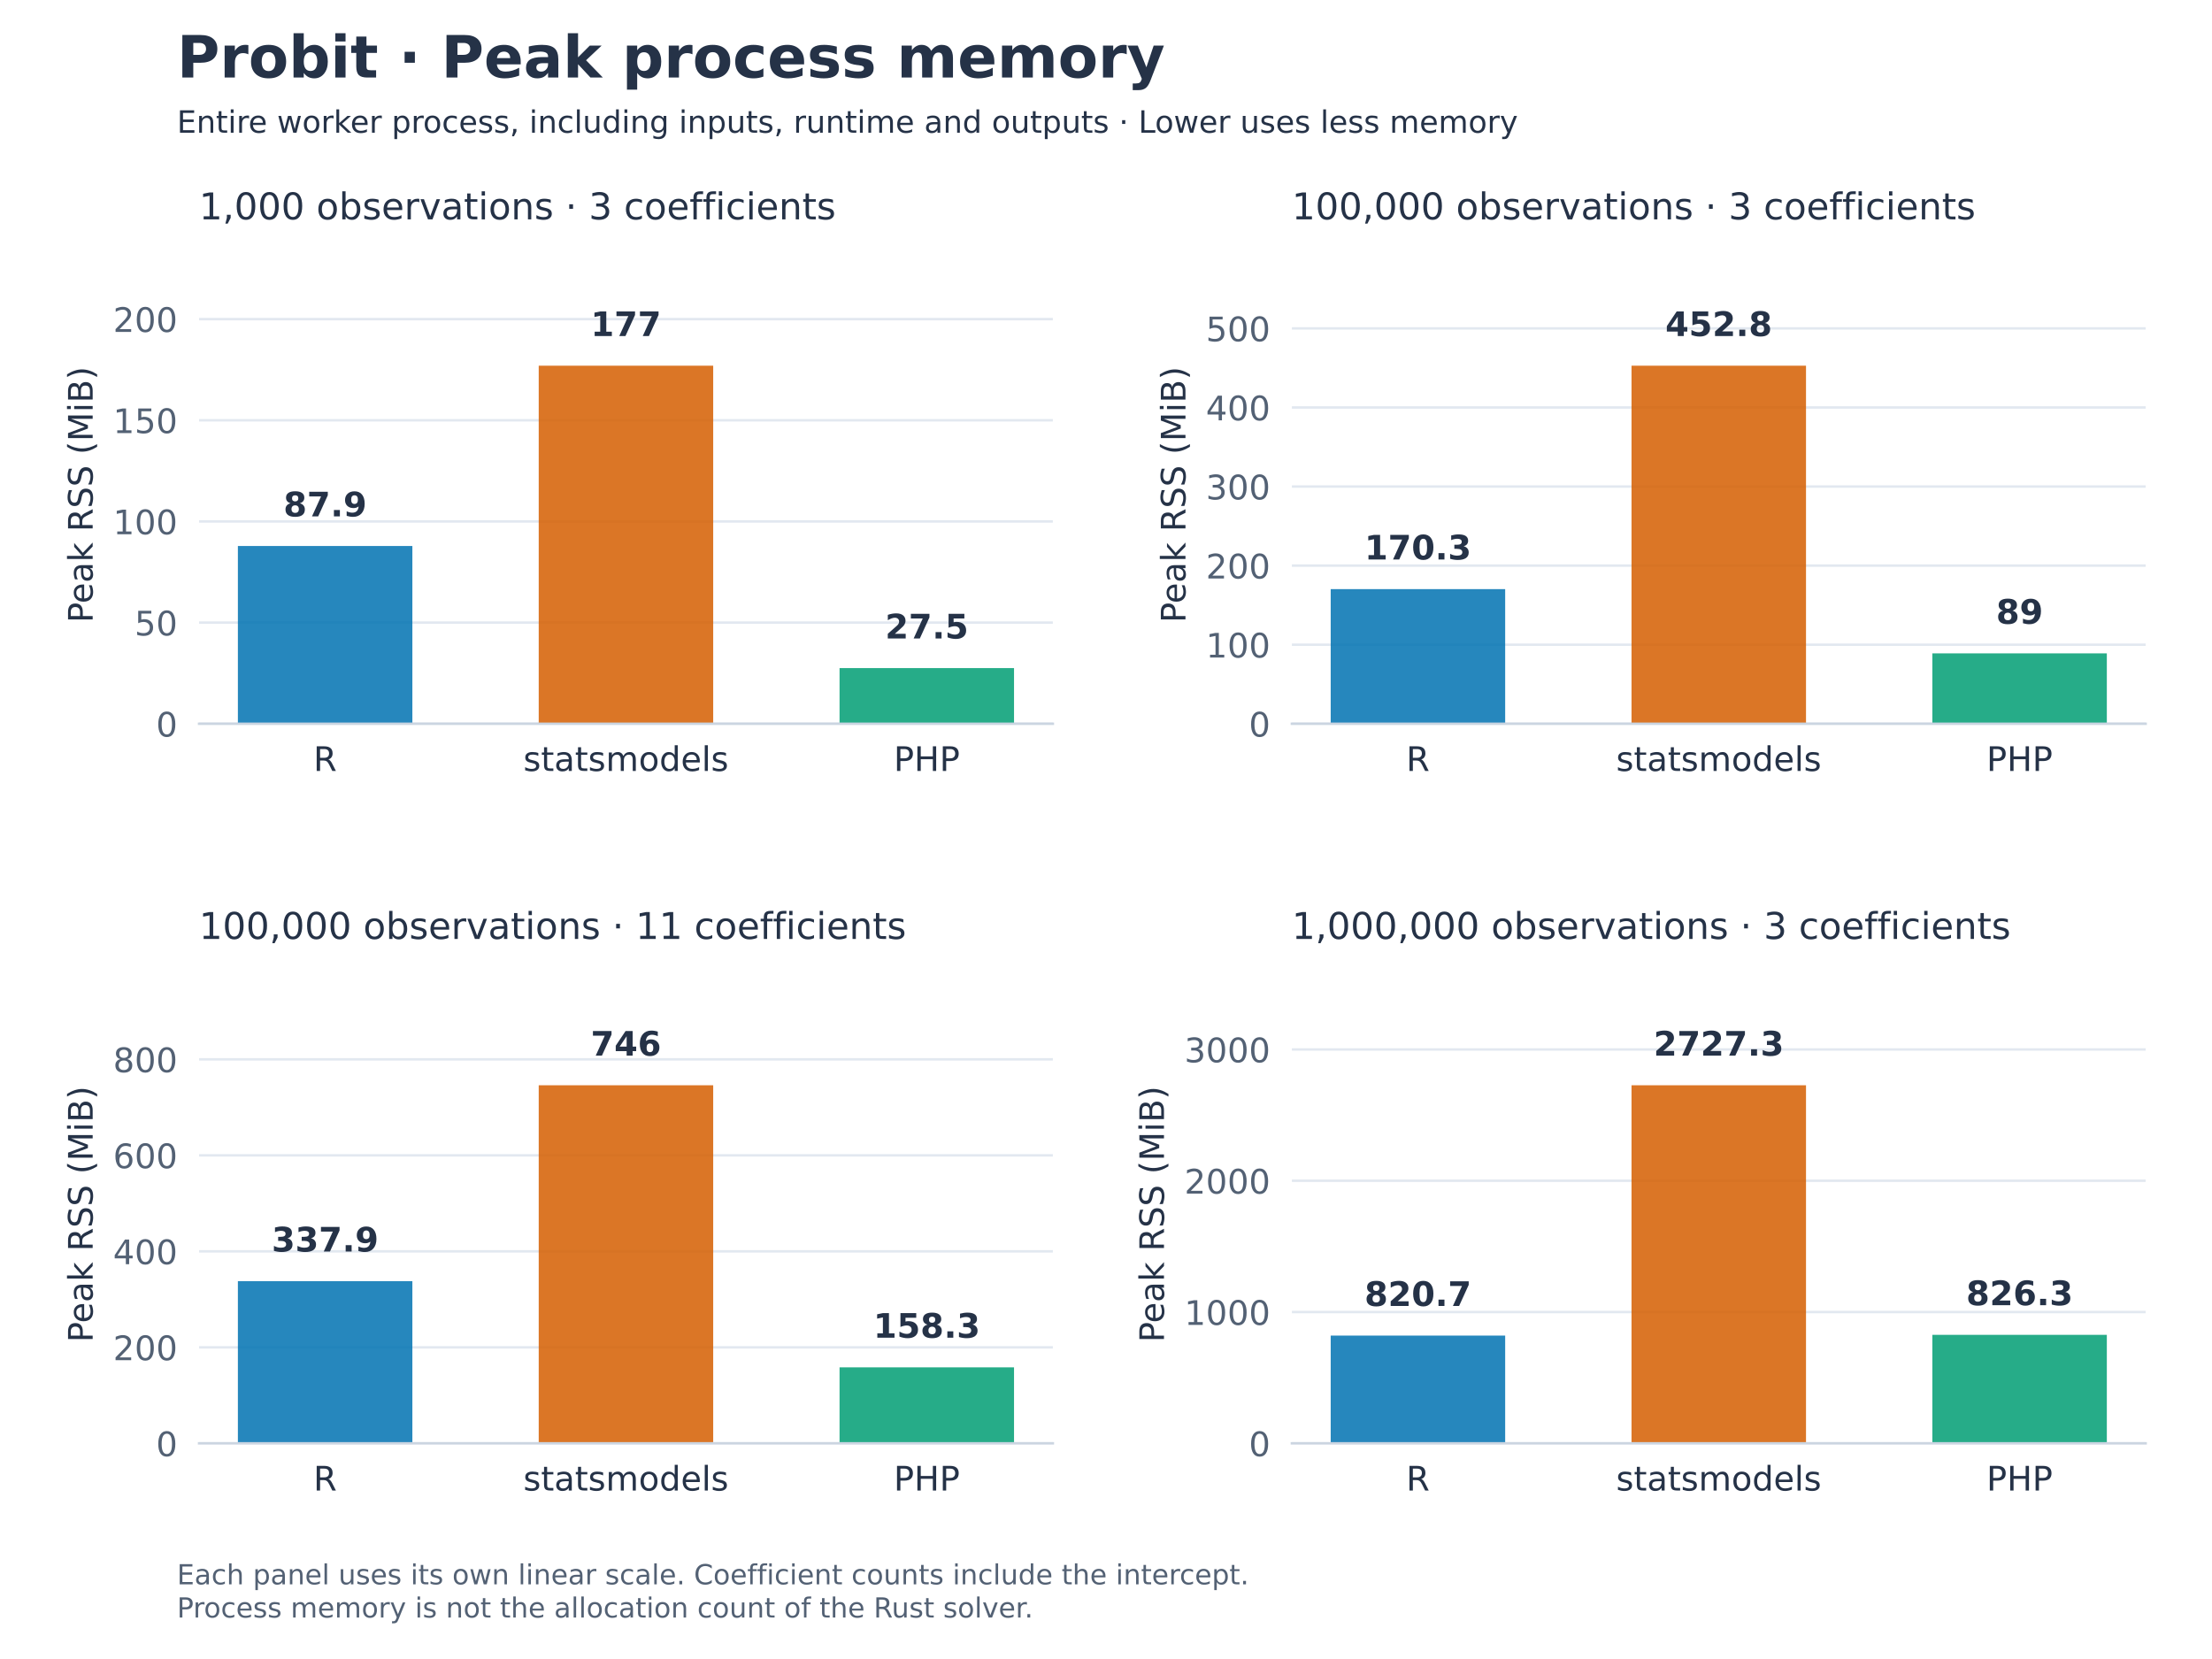
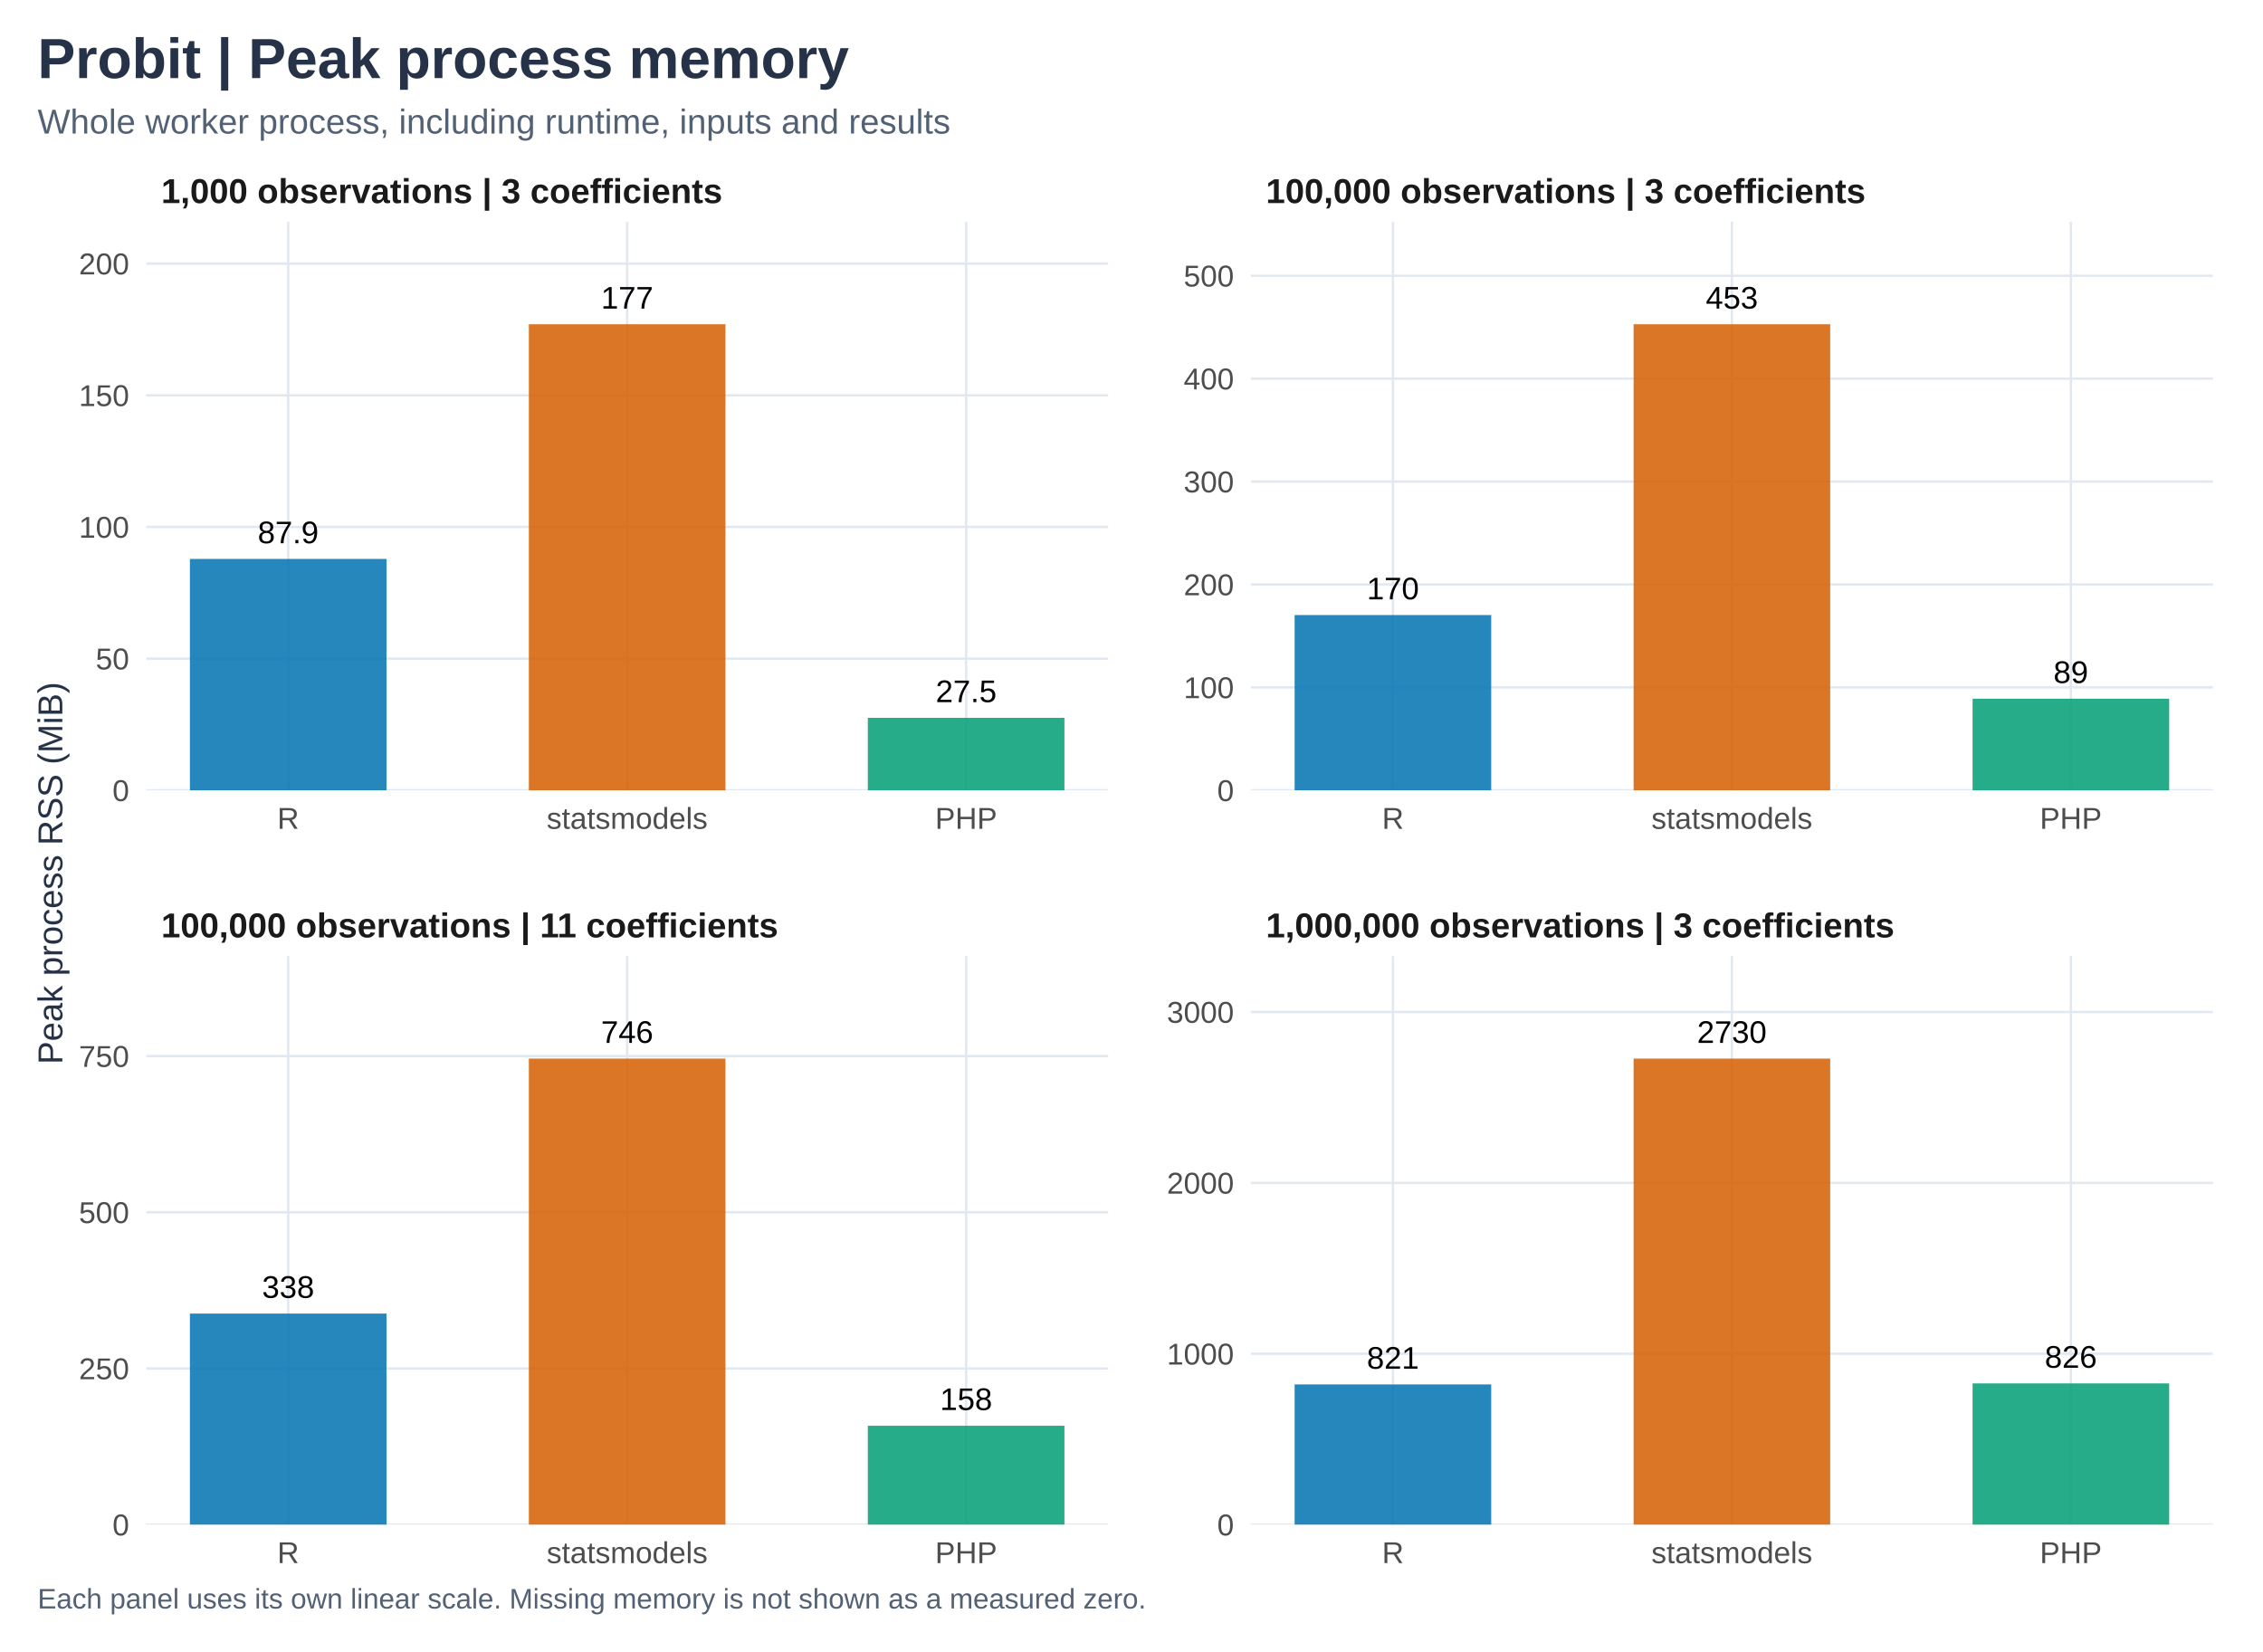
- <svg xmlns="http://www.w3.org/2000/svg" width="720pt" height="540pt" viewBox="0 0 720 540" version="1.1">
-   <defs>
-     <style type="text/css">*{stroke-linejoin: round; stroke-linecap: butt}</style>
-   </defs>
-   <g id="figure_1">
-     <g id="patch_1">
-       <path d="M 0 540 L 720 540 L 720 0 L 0 0 z " style="fill: #ffffff" />
+ <svg xmlns="http://www.w3.org/2000/svg" width="720.00pt" height="525.60pt" viewBox="0 0 720.00 525.60">
+   <g class="svglite">
+     <defs>
+       <style type="text/css">
+     .svglite line, .svglite polyline, .svglite polygon, .svglite path, .svglite rect, .svglite circle {
+       fill: none;
+       stroke: #000000;
+       stroke-linecap: round;
+       stroke-linejoin: round;
+       stroke-miterlimit: 10.00;
+     }
+     .svglite text {
+       white-space: pre;
+     }
+     .svglite g.glyphgroup path {
+       fill: inherit;
+       stroke: none;
+     }
+   </style>
+     </defs>
+     <rect width="100%" height="100%" style="stroke: none; fill: #FFFFFF;" />
+     <defs>
+       <clipPath id="cpMC4wMHw3MjAuMDB8MC4wMHw1MjUuNjA=">
+         <rect x="0.00" y="0.00" width="720.00" height="525.60" />
+       </clipPath>
+     </defs>
+     <g clip-path="url(#cpMC4wMHw3MjAuMDB8MC4wMHw1MjUuNjA=)">
+       <rect x="0.00" y="-0" width="720.00" height="525.60" style="stroke-width: 1.16; stroke: none; fill: #FFFFFF;" />
    </g>
-     <g id="axes_1">
-       <g id="patch_2">
-         <path d="M 64.8 235.583 L 342.695 235.583 L 342.695 86.4 L 64.8 86.4 z " style="fill: #ffffff" />
-       </g>
-       <g id="matplotlib.axis_1">
-         <g id="xtick_1">
-           <g id="line2d_1" />
-           <g id="text_1">
-             <text style="font-size: 11px; font-family: 'DejaVu Sans'; text-anchor: middle; fill: #253247" x="105.828" y="250.94" transform="rotate(-0 105.8282 250.9403)">R</text>
-           </g>
-         </g>
-         <g id="xtick_2">
-           <g id="line2d_2" />
-           <g id="text_2">
-             <text style="font-size: 11px; font-family: 'DejaVu Sans'; text-anchor: middle; fill: #253247" x="203.747" y="250.941" transform="rotate(-0 203.7474 250.9412)">statsmodels</text>
-           </g>
-         </g>
-         <g id="xtick_3">
-           <g id="line2d_3" />
-           <g id="text_3">
-             <text style="font-size: 11px; font-family: 'DejaVu Sans'; text-anchor: middle; fill: #253247" x="301.667" y="250.94" transform="rotate(-0 301.6666 250.9403)">PHP</text>
-           </g>
-         </g>
-       </g>
-       <g id="matplotlib.axis_2">
-         <g id="ytick_1">
-           <g id="line2d_4">
-             <path d="M 64.8 235.583 L 342.695 235.583 " clip-path="url(#pa583682f17)" style="fill: none; stroke: #e2e8f0; stroke-width: 0.8; stroke-linecap: square" />
-           </g>
-           <g id="line2d_5" />
-           <g id="text_4">
-             <text style="font-size: 11px; font-family: 'DejaVu Sans'; text-anchor: end; fill: #536174" x="57.8" y="239.762" transform="rotate(-0 57.8 239.7616)">0</text>
-           </g>
-         </g>
-         <g id="ytick_2">
-           <g id="line2d_6">
-             <path d="M 64.8 202.654 L 342.695 202.654 " clip-path="url(#pa583682f17)" style="fill: none; stroke: #e2e8f0; stroke-width: 0.8; stroke-linecap: square" />
-           </g>
-           <g id="line2d_7" />
-           <g id="text_5">
-             <text style="font-size: 11px; font-family: 'DejaVu Sans'; text-anchor: end; fill: #536174" x="57.8" y="206.832" transform="rotate(-0 57.8 206.8323)">50</text>
-           </g>
-         </g>
-         <g id="ytick_3">
-           <g id="line2d_8">
-             <path d="M 64.8 169.724 L 342.695 169.724 " clip-path="url(#pa583682f17)" style="fill: none; stroke: #e2e8f0; stroke-width: 0.8; stroke-linecap: square" />
-           </g>
-           <g id="line2d_9" />
-           <g id="text_6">
-             <text style="font-size: 11px; font-family: 'DejaVu Sans'; text-anchor: end; fill: #536174" x="57.8" y="173.903" transform="rotate(-0 57.8 173.903)">100</text>
-           </g>
-         </g>
-         <g id="ytick_4">
-           <g id="line2d_10">
-             <path d="M 64.8 136.795 L 342.695 136.795 " clip-path="url(#pa583682f17)" style="fill: none; stroke: #e2e8f0; stroke-width: 0.8; stroke-linecap: square" />
-           </g>
-           <g id="line2d_11" />
-           <g id="text_7">
-             <text style="font-size: 11px; font-family: 'DejaVu Sans'; text-anchor: end; fill: #536174" x="57.8" y="140.974" transform="rotate(-0 57.8 140.9737)">150</text>
-           </g>
-         </g>
-         <g id="ytick_5">
-           <g id="line2d_12">
-             <path d="M 64.8 103.866 L 342.695 103.866 " clip-path="url(#pa583682f17)" style="fill: none; stroke: #e2e8f0; stroke-width: 0.8; stroke-linecap: square" />
-           </g>
-           <g id="line2d_13" />
-           <g id="text_8">
-             <text style="font-size: 11px; font-family: 'DejaVu Sans'; text-anchor: end; fill: #536174" x="57.8" y="108.044" transform="rotate(-0 57.8 108.0444)">200</text>
-           </g>
-         </g>
-         <g id="text_9">
-           <text style="font-size: 11px; font-family: 'DejaVu Sans'; text-anchor: middle; fill: #253247" x="30.161" y="160.991" transform="rotate(-90 30.16117 160.9914)">Peak RSS (MiB)</text>
-         </g>
-       </g>
-       <g id="patch_3">
-         <path d="M 77.432 235.583 L 134.225 235.583 L 134.225 177.72 L 77.432 177.72 z " clip-path="url(#pa583682f17)" style="fill: #0072b2; opacity: 0.85" />
-       </g>
-       <g id="patch_4">
-         <path d="M 175.351 235.583 L 232.144 235.583 L 232.144 119.034 L 175.351 119.034 z " clip-path="url(#pa583682f17)" style="fill: #d55e00; opacity: 0.85" />
-       </g>
-       <g id="patch_5">
-         <path d="M 273.27 235.583 L 330.063 235.583 L 330.063 217.461 L 273.27 217.461 z " clip-path="url(#pa583682f17)" style="fill: #009e73; opacity: 0.85" />
-       </g>
-       <g id="patch_6">
-         <path d="M 64.8 235.583 L 342.695 235.583 " style="fill: none; stroke: #cbd5e1; stroke-width: 0.8; stroke-linejoin: miter; stroke-linecap: square" />
-       </g>
-       <g id="text_10">
-         <text style="font-weight: 700; font-size: 11px; font-family: 'DejaVu Sans'; text-anchor: middle; fill: #253247" x="105.828" y="168.077" transform="rotate(-0 105.8282 168.0774)">87.9</text>
-       </g>
-       <g id="text_11">
-         <text style="font-weight: 700; font-size: 11px; font-family: 'DejaVu Sans'; text-anchor: middle; fill: #253247" x="203.747" y="109.391" transform="rotate(-0 203.7474 109.3912)">177</text>
-       </g>
-       <g id="text_12">
-         <text style="font-weight: 700; font-size: 11px; font-family: 'DejaVu Sans'; text-anchor: middle; fill: #253247" x="301.667" y="207.819" transform="rotate(-0 301.6666 207.8189)">27.5</text>
-       </g>
-       <g id="text_13">
-         <text style="font-size: 12px; font-family: 'DejaVu Sans'; text-anchor: start; fill: #253247" x="64.8" y="71.4" transform="rotate(-0 64.8 71.4)">1,000 observations · 3 coefficients</text>
-       </g>
+     <defs>
+       <clipPath id="cpNDYuNTB8MzUyLjU4fDcwLjU1fDI1MS40NA==">
+         <rect x="46.50" y="70.55" width="306.07" height="180.89" />
+       </clipPath>
+     </defs>
+     <g clip-path="url(#cpNDYuNTB8MzUyLjU4fDcwLjU1fDI1MS40NA==)">
+       <polyline points="46.50,251.44 352.58,251.44 " style="stroke-width: 0.75; stroke: #E2E8F0; stroke-linecap: butt;" />
+       <polyline points="46.50,209.55 352.58,209.55 " style="stroke-width: 0.75; stroke: #E2E8F0; stroke-linecap: butt;" />
+       <polyline points="46.50,167.65 352.58,167.65 " style="stroke-width: 0.75; stroke: #E2E8F0; stroke-linecap: butt;" />
+       <polyline points="46.50,125.76 352.58,125.76 " style="stroke-width: 0.75; stroke: #E2E8F0; stroke-linecap: butt;" />
+       <polyline points="46.50,83.87 352.58,83.87 " style="stroke-width: 0.75; stroke: #E2E8F0; stroke-linecap: butt;" />
+       <polyline points="91.69,251.44 91.69,70.55 " style="stroke-width: 0.75; stroke: #E2E8F0; stroke-linecap: butt;" />
+       <polyline points="199.54,251.44 199.54,70.55 " style="stroke-width: 0.75; stroke: #E2E8F0; stroke-linecap: butt;" />
+       <polyline points="307.39,251.44 307.39,70.55 " style="stroke-width: 0.75; stroke: #E2E8F0; stroke-linecap: butt;" />
+       <rect x="60.42" y="177.83" width="62.55" height="73.61" style="stroke-width: 1.16; stroke: none; stroke-linecap: butt; stroke-linejoin: miter; fill: #0072B2; fill-opacity: 0.85;" />
+       <rect x="168.26" y="103.17" width="62.55" height="148.27" style="stroke-width: 1.16; stroke: none; stroke-linecap: butt; stroke-linejoin: miter; fill: #D55E00; fill-opacity: 0.85;" />
+       <rect x="276.11" y="228.38" width="62.55" height="23.05" style="stroke-width: 1.16; stroke: none; stroke-linecap: butt; stroke-linejoin: miter; fill: #009E73; fill-opacity: 0.85;" />
+       <text x="91.69" y="172.84" text-anchor="middle" style="font-size: 9.96px; font-family: &quot;Arial&quot;;" textLength="19.36px" lengthAdjust="spacingAndGlyphs">87.9</text>
+       <text x="199.54" y="98.18" text-anchor="middle" style="font-size: 9.96px; font-family: &quot;Arial&quot;;" textLength="16.59px" lengthAdjust="spacingAndGlyphs">177</text>
+       <text x="307.39" y="223.39" text-anchor="middle" style="font-size: 9.96px; font-family: &quot;Arial&quot;;" textLength="19.36px" lengthAdjust="spacingAndGlyphs">27.5</text>
    </g>
-     <g id="axes_2">
-       <g id="patch_7">
-         <path d="M 420.505 235.583 L 698.4 235.583 L 698.4 86.4 L 420.505 86.4 z " style="fill: #ffffff" />
-       </g>
-       <g id="matplotlib.axis_3">
-         <g id="xtick_4">
-           <g id="line2d_14" />
-           <g id="text_14">
-             <text style="font-size: 11px; font-family: 'DejaVu Sans'; text-anchor: middle; fill: #253247" x="461.533" y="250.94" transform="rotate(-0 461.5334 250.9403)">R</text>
-           </g>
-         </g>
-         <g id="xtick_5">
-           <g id="line2d_15" />
-           <g id="text_15">
-             <text style="font-size: 11px; font-family: 'DejaVu Sans'; text-anchor: middle; fill: #253247" x="559.453" y="250.941" transform="rotate(-0 559.4526 250.9412)">statsmodels</text>
-           </g>
-         </g>
-         <g id="xtick_6">
-           <g id="line2d_16" />
-           <g id="text_16">
-             <text style="font-size: 11px; font-family: 'DejaVu Sans'; text-anchor: middle; fill: #253247" x="657.372" y="250.94" transform="rotate(-0 657.3718 250.9403)">PHP</text>
-           </g>
-         </g>
-       </g>
-       <g id="matplotlib.axis_4">
-         <g id="ytick_6">
-           <g id="line2d_17">
-             <path d="M 420.505 235.583 L 698.4 235.583 " clip-path="url(#p4f9797489d)" style="fill: none; stroke: #e2e8f0; stroke-width: 0.8; stroke-linecap: square" />
-           </g>
-           <g id="line2d_18" />
-           <g id="text_17">
-             <text style="font-size: 11px; font-family: 'DejaVu Sans'; text-anchor: end; fill: #536174" x="413.505" y="239.762" transform="rotate(-0 413.5053 239.7616)">0</text>
-           </g>
-         </g>
-         <g id="ytick_7">
-           <g id="line2d_19">
-             <path d="M 420.505 209.846 L 698.4 209.846 " clip-path="url(#p4f9797489d)" style="fill: none; stroke: #e2e8f0; stroke-width: 0.8; stroke-linecap: square" />
-           </g>
-           <g id="line2d_20" />
-           <g id="text_18">
-             <text style="font-size: 11px; font-family: 'DejaVu Sans'; text-anchor: end; fill: #536174" x="413.505" y="214.024" transform="rotate(-0 413.5053 214.0244)">100</text>
-           </g>
-         </g>
-         <g id="ytick_8">
-           <g id="line2d_21">
-             <path d="M 420.505 184.109 L 698.4 184.109 " clip-path="url(#p4f9797489d)" style="fill: none; stroke: #e2e8f0; stroke-width: 0.8; stroke-linecap: square" />
-           </g>
-           <g id="line2d_22" />
-           <g id="text_19">
-             <text style="font-size: 11px; font-family: 'DejaVu Sans'; text-anchor: end; fill: #536174" x="413.505" y="188.287" transform="rotate(-0 413.5053 188.2873)">200</text>
-           </g>
-         </g>
-         <g id="ytick_9">
-           <g id="line2d_23">
-             <path d="M 420.505 158.371 L 698.4 158.371 " clip-path="url(#p4f9797489d)" style="fill: none; stroke: #e2e8f0; stroke-width: 0.8; stroke-linecap: square" />
-           </g>
-           <g id="line2d_24" />
-           <g id="text_20">
-             <text style="font-size: 11px; font-family: 'DejaVu Sans'; text-anchor: end; fill: #536174" x="413.505" y="162.55" transform="rotate(-0 413.5053 162.5501)">300</text>
-           </g>
-         </g>
-         <g id="ytick_10">
-           <g id="line2d_25">
-             <path d="M 420.505 132.634 L 698.4 132.634 " clip-path="url(#p4f9797489d)" style="fill: none; stroke: #e2e8f0; stroke-width: 0.8; stroke-linecap: square" />
-           </g>
-           <g id="line2d_26" />
-           <g id="text_21">
-             <text style="font-size: 11px; font-family: 'DejaVu Sans'; text-anchor: end; fill: #536174" x="413.505" y="136.813" transform="rotate(-0 413.5053 136.8129)">400</text>
-           </g>
-         </g>
-         <g id="ytick_11">
-           <g id="line2d_27">
-             <path d="M 420.505 106.897 L 698.4 106.897 " clip-path="url(#p4f9797489d)" style="fill: none; stroke: #e2e8f0; stroke-width: 0.8; stroke-linecap: square" />
-           </g>
-           <g id="line2d_28" />
-           <g id="text_22">
-             <text style="font-size: 11px; font-family: 'DejaVu Sans'; text-anchor: end; fill: #536174" x="413.505" y="111.076" transform="rotate(-0 413.5053 111.0758)">500</text>
-           </g>
-         </g>
-         <g id="text_23">
-           <text style="font-size: 11px; font-family: 'DejaVu Sans'; text-anchor: middle; fill: #253247" x="385.866" y="160.991" transform="rotate(-90 385.8664 160.9914)">Peak RSS (MiB)</text>
-         </g>
-       </g>
-       <g id="patch_8">
-         <path d="M 433.137 235.583 L 489.93 235.583 L 489.93 191.757 L 433.137 191.757 z " clip-path="url(#p4f9797489d)" style="fill: #0072b2; opacity: 0.85" />
-       </g>
-       <g id="patch_9">
-         <path d="M 531.056 235.583 L 587.849 235.583 L 587.849 119.034 L 531.056 119.034 z " clip-path="url(#p4f9797489d)" style="fill: #d55e00; opacity: 0.85" />
-       </g>
-       <g id="patch_10">
-         <path d="M 628.975 235.583 L 685.768 235.583 L 685.768 212.669 L 628.975 212.669 z " clip-path="url(#p4f9797489d)" style="fill: #009e73; opacity: 0.85" />
-       </g>
-       <g id="patch_11">
-         <path d="M 420.505 235.583 L 698.4 235.583 " style="fill: none; stroke: #cbd5e1; stroke-width: 0.8; stroke-linejoin: miter; stroke-linecap: square" />
-       </g>
-       <g id="text_24">
-         <text style="font-weight: 700; font-size: 11px; font-family: 'DejaVu Sans'; text-anchor: middle; fill: #253247" x="461.533" y="182.115" transform="rotate(-0 461.5334 182.1147)">170.3</text>
-       </g>
-       <g id="text_25">
-         <text style="font-weight: 700; font-size: 11px; font-family: 'DejaVu Sans'; text-anchor: middle; fill: #253247" x="559.453" y="109.391" transform="rotate(-0 559.4526 109.3912)">452.8</text>
-       </g>
-       <g id="text_26">
-         <text style="font-weight: 700; font-size: 11px; font-family: 'DejaVu Sans'; text-anchor: middle; fill: #253247" x="657.372" y="203.026" transform="rotate(-0 657.3718 203.0262)">89</text>
-       </g>
-       <g id="text_27">
-         <text style="font-size: 12px; font-family: 'DejaVu Sans'; text-anchor: start; fill: #253247" x="420.505" y="71.4" transform="rotate(-0 420.5053 71.4)">100,000 observations · 3 coefficients</text>
-       </g>
+     <g clip-path="url(#cpMC4wMHw3MjAuMDB8MC4wMHw1MjUuNjA=)">
+ </g>
+     <defs>
+       <clipPath id="cpNDYuNTB8MzUyLjU4fDMwNC4xOHw0ODUuMDc=">
+         <rect x="46.50" y="304.18" width="306.07" height="180.89" />
+       </clipPath>
+     </defs>
+     <g clip-path="url(#cpNDYuNTB8MzUyLjU4fDMwNC4xOHw0ODUuMDc=)">
+       <polyline points="46.50,485.07 352.58,485.07 " style="stroke-width: 0.75; stroke: #E2E8F0; stroke-linecap: butt;" />
+       <polyline points="46.50,435.38 352.58,435.38 " style="stroke-width: 0.75; stroke: #E2E8F0; stroke-linecap: butt;" />
+       <polyline points="46.50,385.70 352.58,385.70 " style="stroke-width: 0.75; stroke: #E2E8F0; stroke-linecap: butt;" />
+       <polyline points="46.50,336.01 352.58,336.01 " style="stroke-width: 0.75; stroke: #E2E8F0; stroke-linecap: butt;" />
+       <polyline points="91.69,485.07 91.69,304.18 " style="stroke-width: 0.75; stroke: #E2E8F0; stroke-linecap: butt;" />
+       <polyline points="199.54,485.07 199.54,304.18 " style="stroke-width: 0.75; stroke: #E2E8F0; stroke-linecap: butt;" />
+       <polyline points="307.39,485.07 307.39,304.18 " style="stroke-width: 0.75; stroke: #E2E8F0; stroke-linecap: butt;" />
+       <rect x="60.42" y="417.92" width="62.55" height="67.15" style="stroke-width: 1.16; stroke: none; stroke-linecap: butt; stroke-linejoin: miter; fill: #0072B2; fill-opacity: 0.85;" />
+       <rect x="168.26" y="336.80" width="62.55" height="148.27" style="stroke-width: 1.16; stroke: none; stroke-linecap: butt; stroke-linejoin: miter; fill: #D55E00; fill-opacity: 0.85;" />
+       <rect x="276.11" y="453.61" width="62.55" height="31.46" style="stroke-width: 1.16; stroke: none; stroke-linecap: butt; stroke-linejoin: miter; fill: #009E73; fill-opacity: 0.85;" />
+       <text x="91.69" y="412.93" text-anchor="middle" style="font-size: 9.96px; font-family: &quot;Arial&quot;;" textLength="16.59px" lengthAdjust="spacingAndGlyphs">338</text>
+       <text x="199.54" y="331.81" text-anchor="middle" style="font-size: 9.96px; font-family: &quot;Arial&quot;;" textLength="16.59px" lengthAdjust="spacingAndGlyphs">746</text>
+       <text x="307.39" y="448.62" text-anchor="middle" style="font-size: 9.96px; font-family: &quot;Arial&quot;;" textLength="16.59px" lengthAdjust="spacingAndGlyphs">158</text>
    </g>
-     <g id="axes_3">
-       <g id="patch_12">
-         <path d="M 64.8 469.8 L 342.695 469.8 L 342.695 320.617 L 64.8 320.617 z " style="fill: #ffffff" />
-       </g>
-       <g id="matplotlib.axis_5">
-         <g id="xtick_7">
-           <g id="line2d_29" />
-           <g id="text_28">
-             <text style="font-size: 11px; font-family: 'DejaVu Sans'; text-anchor: middle; fill: #253247" x="105.828" y="485.157" transform="rotate(-0 105.8282 485.1574)">R</text>
-           </g>
-         </g>
-         <g id="xtick_8">
-           <g id="line2d_30" />
-           <g id="text_29">
-             <text style="font-size: 11px; font-family: 'DejaVu Sans'; text-anchor: middle; fill: #253247" x="203.747" y="485.158" transform="rotate(-0 203.7474 485.1583)">statsmodels</text>
-           </g>
-         </g>
-         <g id="xtick_9">
-           <g id="line2d_31" />
-           <g id="text_30">
-             <text style="font-size: 11px; font-family: 'DejaVu Sans'; text-anchor: middle; fill: #253247" x="301.667" y="485.157" transform="rotate(-0 301.6666 485.1574)">PHP</text>
-           </g>
-         </g>
-       </g>
-       <g id="matplotlib.axis_6">
-         <g id="ytick_12">
-           <g id="line2d_32">
-             <path d="M 64.8 469.8 L 342.695 469.8 " clip-path="url(#p344199a5e0)" style="fill: none; stroke: #e2e8f0; stroke-width: 0.8; stroke-linecap: square" />
-           </g>
-           <g id="line2d_33" />
-           <g id="text_31">
-             <text style="font-size: 11px; font-family: 'DejaVu Sans'; text-anchor: end; fill: #536174" x="57.8" y="473.979" transform="rotate(-0 57.8 473.9787)">0</text>
-           </g>
-         </g>
-         <g id="ytick_13">
-           <g id="line2d_34">
-             <path d="M 64.8 438.554 L 342.695 438.554 " clip-path="url(#p344199a5e0)" style="fill: none; stroke: #e2e8f0; stroke-width: 0.8; stroke-linecap: square" />
-           </g>
-           <g id="line2d_35" />
-           <g id="text_32">
-             <text style="font-size: 11px; font-family: 'DejaVu Sans'; text-anchor: end; fill: #536174" x="57.8" y="442.733" transform="rotate(-0 57.8 442.733)">200</text>
-           </g>
-         </g>
-         <g id="ytick_14">
-           <g id="line2d_36">
-             <path d="M 64.8 407.308 L 342.695 407.308 " clip-path="url(#p344199a5e0)" style="fill: none; stroke: #e2e8f0; stroke-width: 0.8; stroke-linecap: square" />
-           </g>
-           <g id="line2d_37" />
-           <g id="text_33">
-             <text style="font-size: 11px; font-family: 'DejaVu Sans'; text-anchor: end; fill: #536174" x="57.8" y="411.487" transform="rotate(-0 57.8 411.4872)">400</text>
-           </g>
-         </g>
-         <g id="ytick_15">
-           <g id="line2d_38">
-             <path d="M 64.8 376.063 L 342.695 376.063 " clip-path="url(#p344199a5e0)" style="fill: none; stroke: #e2e8f0; stroke-width: 0.8; stroke-linecap: square" />
-           </g>
-           <g id="line2d_39" />
-           <g id="text_34">
-             <text style="font-size: 11px; font-family: 'DejaVu Sans'; text-anchor: end; fill: #536174" x="57.8" y="380.241" transform="rotate(-0 57.8 380.2414)">600</text>
-           </g>
-         </g>
-         <g id="ytick_16">
-           <g id="line2d_40">
-             <path d="M 64.8 344.817 L 342.695 344.817 " clip-path="url(#p344199a5e0)" style="fill: none; stroke: #e2e8f0; stroke-width: 0.8; stroke-linecap: square" />
-           </g>
-           <g id="line2d_41" />
-           <g id="text_35">
-             <text style="font-size: 11px; font-family: 'DejaVu Sans'; text-anchor: end; fill: #536174" x="57.8" y="348.996" transform="rotate(-0 57.8 348.9957)">800</text>
-           </g>
-         </g>
-         <g id="text_36">
-           <text style="font-size: 11px; font-family: 'DejaVu Sans'; text-anchor: middle; fill: #253247" x="30.161" y="395.209" transform="rotate(-90 30.16117 395.2086)">Peak RSS (MiB)</text>
-         </g>
-       </g>
-       <g id="patch_13">
-         <path d="M 77.432 469.8 L 134.225 469.8 L 134.225 417.017 L 77.432 417.017 z " clip-path="url(#p344199a5e0)" style="fill: #0072b2; opacity: 0.85" />
-       </g>
-       <g id="patch_14">
-         <path d="M 175.351 469.8 L 232.144 469.8 L 232.144 353.251 L 175.351 353.251 z " clip-path="url(#p344199a5e0)" style="fill: #d55e00; opacity: 0.85" />
-       </g>
-       <g id="patch_15">
-         <path d="M 273.27 469.8 L 330.063 469.8 L 330.063 445.067 L 273.27 445.067 z " clip-path="url(#p344199a5e0)" style="fill: #009e73; opacity: 0.85" />
-       </g>
-       <g id="patch_16">
-         <path d="M 64.8 469.8 L 342.695 469.8 " style="fill: none; stroke: #cbd5e1; stroke-width: 0.8; stroke-linejoin: miter; stroke-linecap: square" />
-       </g>
-       <g id="text_37">
-         <text style="font-weight: 700; font-size: 11px; font-family: 'DejaVu Sans'; text-anchor: middle; fill: #253247" x="105.828" y="407.374" transform="rotate(-0 105.8282 407.3741)">337.9</text>
-       </g>
-       <g id="text_38">
-         <text style="font-weight: 700; font-size: 11px; font-family: 'DejaVu Sans'; text-anchor: middle; fill: #253247" x="203.747" y="343.608" transform="rotate(-0 203.7474 343.6083)">746</text>
-       </g>
-       <g id="text_39">
-         <text style="font-weight: 700; font-size: 11px; font-family: 'DejaVu Sans'; text-anchor: middle; fill: #253247" x="301.667" y="435.424" transform="rotate(-0 301.6666 435.4244)">158.3</text>
-       </g>
-       <g id="text_40">
-         <text style="font-size: 12px; font-family: 'DejaVu Sans'; text-anchor: start; fill: #253247" x="64.8" y="305.617" transform="rotate(-0 64.8 305.6171)">100,000 observations · 11 coefficients</text>
-       </g>
+     <g clip-path="url(#cpMC4wMHw3MjAuMDB8MC4wMHw1MjUuNjA=)">
+ </g>
+     <defs>
+       <clipPath id="cpMzk3Ljk5fDcwNC4wNnw3MC41NXwyNTEuNDQ=">
+         <rect x="397.99" y="70.55" width="306.07" height="180.89" />
+       </clipPath>
+     </defs>
+     <g clip-path="url(#cpMzk3Ljk5fDcwNC4wNnw3MC41NXwyNTEuNDQ=)">
+       <polyline points="397.99,251.44 704.06,251.44 " style="stroke-width: 0.75; stroke: #E2E8F0; stroke-linecap: butt;" />
+       <polyline points="397.99,218.70 704.06,218.70 " style="stroke-width: 0.75; stroke: #E2E8F0; stroke-linecap: butt;" />
+       <polyline points="397.99,185.95 704.06,185.95 " style="stroke-width: 0.75; stroke: #E2E8F0; stroke-linecap: butt;" />
+       <polyline points="397.99,153.21 704.06,153.21 " style="stroke-width: 0.75; stroke: #E2E8F0; stroke-linecap: butt;" />
+       <polyline points="397.99,120.47 704.06,120.47 " style="stroke-width: 0.75; stroke: #E2E8F0; stroke-linecap: butt;" />
+       <polyline points="397.99,87.73 704.06,87.73 " style="stroke-width: 0.75; stroke: #E2E8F0; stroke-linecap: butt;" />
+       <polyline points="443.18,251.44 443.18,70.55 " style="stroke-width: 0.75; stroke: #E2E8F0; stroke-linecap: butt;" />
+       <polyline points="551.02,251.44 551.02,70.55 " style="stroke-width: 0.75; stroke: #E2E8F0; stroke-linecap: butt;" />
+       <polyline points="658.87,251.44 658.87,70.55 " style="stroke-width: 0.75; stroke: #E2E8F0; stroke-linecap: butt;" />
+       <rect x="411.90" y="195.68" width="62.55" height="55.75" style="stroke-width: 1.16; stroke: none; stroke-linecap: butt; stroke-linejoin: miter; fill: #0072B2; fill-opacity: 0.85;" />
+       <rect x="519.75" y="103.17" width="62.55" height="148.27" style="stroke-width: 1.16; stroke: none; stroke-linecap: butt; stroke-linejoin: miter; fill: #D55E00; fill-opacity: 0.85;" />
+       <rect x="627.60" y="222.29" width="62.55" height="29.15" style="stroke-width: 1.16; stroke: none; stroke-linecap: butt; stroke-linejoin: miter; fill: #009E73; fill-opacity: 0.85;" />
+       <text x="443.18" y="190.69" text-anchor="middle" style="font-size: 9.96px; font-family: &quot;Arial&quot;;" textLength="16.59px" lengthAdjust="spacingAndGlyphs">170</text>
+       <text x="551.02" y="98.18" text-anchor="middle" style="font-size: 9.96px; font-family: &quot;Arial&quot;;" textLength="16.59px" lengthAdjust="spacingAndGlyphs">453</text>
+       <text x="658.87" y="217.30" text-anchor="middle" style="font-size: 9.96px; font-family: &quot;Arial&quot;;" textLength="11.06px" lengthAdjust="spacingAndGlyphs">89</text>
    </g>
-     <g id="axes_4">
-       <g id="patch_17">
-         <path d="M 420.505 469.8 L 698.4 469.8 L 698.4 320.617 L 420.505 320.617 z " style="fill: #ffffff" />
-       </g>
-       <g id="matplotlib.axis_7">
-         <g id="xtick_10">
-           <g id="line2d_42" />
-           <g id="text_41">
-             <text style="font-size: 11px; font-family: 'DejaVu Sans'; text-anchor: middle; fill: #253247" x="461.533" y="485.157" transform="rotate(-0 461.5334 485.1574)">R</text>
-           </g>
-         </g>
-         <g id="xtick_11">
-           <g id="line2d_43" />
-           <g id="text_42">
-             <text style="font-size: 11px; font-family: 'DejaVu Sans'; text-anchor: middle; fill: #253247" x="559.453" y="485.158" transform="rotate(-0 559.4526 485.1583)">statsmodels</text>
-           </g>
-         </g>
-         <g id="xtick_12">
-           <g id="line2d_44" />
-           <g id="text_43">
-             <text style="font-size: 11px; font-family: 'DejaVu Sans'; text-anchor: middle; fill: #253247" x="657.372" y="485.157" transform="rotate(-0 657.3718 485.1574)">PHP</text>
-           </g>
-         </g>
-       </g>
-       <g id="matplotlib.axis_8">
-         <g id="ytick_17">
-           <g id="line2d_45">
-             <path d="M 420.505 469.8 L 698.4 469.8 " clip-path="url(#p4e36f73183)" style="fill: none; stroke: #e2e8f0; stroke-width: 0.8; stroke-linecap: square" />
-           </g>
-           <g id="line2d_46" />
-           <g id="text_44">
-             <text style="font-size: 11px; font-family: 'DejaVu Sans'; text-anchor: end; fill: #536174" x="413.505" y="473.979" transform="rotate(-0 413.5053 473.9787)">0</text>
-           </g>
-         </g>
-         <g id="ytick_18">
-           <g id="line2d_47">
-             <path d="M 420.505 427.065 L 698.4 427.065 " clip-path="url(#p4e36f73183)" style="fill: none; stroke: #e2e8f0; stroke-width: 0.8; stroke-linecap: square" />
-           </g>
-           <g id="line2d_48" />
-           <g id="text_45">
-             <text style="font-size: 11px; font-family: 'DejaVu Sans'; text-anchor: end; fill: #536174" x="413.505" y="431.244" transform="rotate(-0 413.5053 431.2439)">1000</text>
-           </g>
-         </g>
-         <g id="ytick_19">
-           <g id="line2d_49">
-             <path d="M 420.505 384.33 L 698.4 384.33 " clip-path="url(#p4e36f73183)" style="fill: none; stroke: #e2e8f0; stroke-width: 0.8; stroke-linecap: square" />
-           </g>
-           <g id="line2d_50" />
-           <g id="text_46">
-             <text style="font-size: 11px; font-family: 'DejaVu Sans'; text-anchor: end; fill: #536174" x="413.505" y="388.509" transform="rotate(-0 413.5053 388.5091)">2000</text>
-           </g>
-         </g>
-         <g id="ytick_20">
-           <g id="line2d_51">
-             <path d="M 420.505 341.596 L 698.4 341.596 " clip-path="url(#p4e36f73183)" style="fill: none; stroke: #e2e8f0; stroke-width: 0.8; stroke-linecap: square" />
-           </g>
-           <g id="line2d_52" />
-           <g id="text_47">
-             <text style="font-size: 11px; font-family: 'DejaVu Sans'; text-anchor: end; fill: #536174" x="413.505" y="345.774" transform="rotate(-0 413.5053 345.7743)">3000</text>
-           </g>
-         </g>
-         <g id="text_48">
-           <text style="font-size: 11px; font-family: 'DejaVu Sans'; text-anchor: middle; fill: #253247" x="378.868" y="395.209" transform="rotate(-90 378.8677 395.2086)">Peak RSS (MiB)</text>
-         </g>
-       </g>
-       <g id="patch_18">
-         <path d="M 433.137 469.8 L 489.93 469.8 L 489.93 434.729 L 433.137 434.729 z " clip-path="url(#p4e36f73183)" style="fill: #0072b2; opacity: 0.85" />
-       </g>
-       <g id="patch_19">
-         <path d="M 531.056 469.8 L 587.849 469.8 L 587.849 353.251 L 531.056 353.251 z " clip-path="url(#p4e36f73183)" style="fill: #d55e00; opacity: 0.85" />
-       </g>
-       <g id="patch_20">
-         <path d="M 628.975 469.8 L 685.768 469.8 L 685.768 434.486 L 628.975 434.486 z " clip-path="url(#p4e36f73183)" style="fill: #009e73; opacity: 0.85" />
-       </g>
-       <g id="patch_21">
-         <path d="M 420.505 469.8 L 698.4 469.8 " style="fill: none; stroke: #cbd5e1; stroke-width: 0.8; stroke-linejoin: miter; stroke-linecap: square" />
-       </g>
-       <g id="text_49">
-         <text style="font-weight: 700; font-size: 11px; font-family: 'DejaVu Sans'; text-anchor: middle; fill: #253247" x="461.533" y="425.086" transform="rotate(-0 461.5334 425.0862)">820.7</text>
-       </g>
-       <g id="text_50">
-         <text style="font-weight: 700; font-size: 11px; font-family: 'DejaVu Sans'; text-anchor: middle; fill: #253247" x="559.453" y="343.608" transform="rotate(-0 559.4526 343.6083)">2727.3</text>
-       </g>
-       <g id="text_51">
-         <text style="font-weight: 700; font-size: 11px; font-family: 'DejaVu Sans'; text-anchor: middle; fill: #253247" x="657.372" y="424.844" transform="rotate(-0 657.3718 424.8438)">826.3</text>
-       </g>
-       <g id="text_52">
-         <text style="font-size: 12px; font-family: 'DejaVu Sans'; text-anchor: start; fill: #253247" x="420.505" y="305.617" transform="rotate(-0 420.5053 305.6171)">1,000,000 observations · 3 coefficients</text>
-       </g>
+     <g clip-path="url(#cpMC4wMHw3MjAuMDB8MC4wMHw1MjUuNjA=)">
+ </g>
+     <defs>
+       <clipPath id="cpMzk3Ljk5fDcwNC4wNnwzMDQuMTh8NDg1LjA3">
+         <rect x="397.99" y="304.18" width="306.07" height="180.89" />
+       </clipPath>
+     </defs>
+     <g clip-path="url(#cpMzk3Ljk5fDcwNC4wNnwzMDQuMTh8NDg1LjA3)">
+       <polyline points="397.99,485.07 704.06,485.07 " style="stroke-width: 0.75; stroke: #E2E8F0; stroke-linecap: butt;" />
+       <polyline points="397.99,430.71 704.06,430.71 " style="stroke-width: 0.75; stroke: #E2E8F0; stroke-linecap: butt;" />
+       <polyline points="397.99,376.34 704.06,376.34 " style="stroke-width: 0.75; stroke: #E2E8F0; stroke-linecap: butt;" />
+       <polyline points="397.99,321.97 704.06,321.97 " style="stroke-width: 0.75; stroke: #E2E8F0; stroke-linecap: butt;" />
+       <polyline points="443.18,485.07 443.18,304.18 " style="stroke-width: 0.75; stroke: #E2E8F0; stroke-linecap: butt;" />
+       <polyline points="551.02,485.07 551.02,304.18 " style="stroke-width: 0.75; stroke: #E2E8F0; stroke-linecap: butt;" />
+       <polyline points="658.87,485.07 658.87,304.18 " style="stroke-width: 0.75; stroke: #E2E8F0; stroke-linecap: butt;" />
+       <rect x="411.90" y="440.46" width="62.55" height="44.62" style="stroke-width: 1.16; stroke: none; stroke-linecap: butt; stroke-linejoin: miter; fill: #0072B2; fill-opacity: 0.85;" />
+       <rect x="519.75" y="336.80" width="62.55" height="148.27" style="stroke-width: 1.16; stroke: none; stroke-linecap: butt; stroke-linejoin: miter; fill: #D55E00; fill-opacity: 0.85;" />
+       <rect x="627.60" y="440.15" width="62.55" height="44.93" style="stroke-width: 1.16; stroke: none; stroke-linecap: butt; stroke-linejoin: miter; fill: #009E73; fill-opacity: 0.85;" />
+       <text x="443.18" y="435.47" text-anchor="middle" style="font-size: 9.96px; font-family: &quot;Arial&quot;;" textLength="16.59px" lengthAdjust="spacingAndGlyphs">821</text>
+       <text x="551.02" y="331.81" text-anchor="middle" style="font-size: 9.96px; font-family: &quot;Arial&quot;;" textLength="22.12px" lengthAdjust="spacingAndGlyphs">2730</text>
+       <text x="658.87" y="435.16" text-anchor="middle" style="font-size: 9.96px; font-family: &quot;Arial&quot;;" textLength="16.59px" lengthAdjust="spacingAndGlyphs">826</text>
    </g>
-     <g id="text_53">
-       <text style="font-weight: 700; font-size: 19px; font-family: 'DejaVu Sans'; text-anchor: start; fill: #253247" x="57.6" y="25.237" transform="rotate(-0 57.6 25.23703)">Probit · Peak process memory</text>
+     <g clip-path="url(#cpMC4wMHw3MjAuMDB8MC4wMHw1MjUuNjA=)">
+ </g>
+     <defs>
+       <clipPath id="cpNDYuNTB8MzUyLjU4fDI4NC40MnwzMDQuMTg=">
+         <rect x="46.50" y="284.42" width="306.07" height="19.76" />
+       </clipPath>
+     </defs>
+     <g clip-path="url(#cpNDYuNTB8MzUyLjU4fDI4NC40MnwzMDQuMTg=)">
+       <text x="51.29" y="298.24" style="font-size: 11.00px; font-weight: bold;fill: #1A1A1A; font-family: &quot;Arial&quot;;" textLength="196.44px" lengthAdjust="spacingAndGlyphs">100,000 observations | 11 coefficients</text>
    </g>
-     <g id="text_54">
-       <text style="font-size: 10px; font-family: 'DejaVu Sans'; text-anchor: start; fill: #253247" x="57.6" y="43.2" transform="rotate(-0 57.6 43.2)">Entire worker process, including inputs, runtime and outputs · Lower uses less memory</text>
+     <g clip-path="url(#cpMC4wMHw3MjAuMDB8MC4wMHw1MjUuNjA=)">
+ </g>
+     <defs>
+       <clipPath id="cpMzk3Ljk5fDcwNC4wNnwyODQuNDJ8MzA0LjE4">
+         <rect x="397.99" y="284.42" width="306.07" height="19.76" />
+       </clipPath>
+     </defs>
+     <g clip-path="url(#cpMzk3Ljk5fDcwNC4wNnwyODQuNDJ8MzA0LjE4)">
+       <text x="402.77" y="298.24" style="font-size: 11.00px; font-weight: bold;fill: #1A1A1A; font-family: &quot;Arial&quot;;" textLength="200.11px" lengthAdjust="spacingAndGlyphs">1,000,000 observations | 3 coefficients</text>
    </g>
-     <g id="text_55">
-       <text style="font-size: 9px; font-family: 'DejaVu Sans'; fill: #536174" transform="translate(57.6 515.6975)">Each panel uses its own linear scale. Coefficient counts include the intercept.</text>
-       <text style="font-size: 9px; font-family: 'DejaVu Sans'; fill: #536174" transform="translate(57.6 526.5)">Process memory is not the allocation count of the Rust solver.</text>
+     <g clip-path="url(#cpMC4wMHw3MjAuMDB8MC4wMHw1MjUuNjA=)">
+ </g>
+     <defs>
+       <clipPath id="cpNDYuNTB8MzUyLjU4fDUwLjc5fDcwLjU1">
+         <rect x="46.50" y="50.79" width="306.07" height="19.76" />
+       </clipPath>
+     </defs>
+     <g clip-path="url(#cpNDYuNTB8MzUyLjU4fDUwLjc5fDcwLjU1)">
+       <text x="51.29" y="64.61" style="font-size: 11.00px; font-weight: bold;fill: #1A1A1A; font-family: &quot;Arial&quot;;" textLength="178.67px" lengthAdjust="spacingAndGlyphs">1,000 observations | 3 coefficients</text>
+     </g>
+     <g clip-path="url(#cpMC4wMHw3MjAuMDB8MC4wMHw1MjUuNjA=)">
+ </g>
+     <defs>
+       <clipPath id="cpMzk3Ljk5fDcwNC4wNnw1MC43OXw3MC41NQ==">
+         <rect x="397.99" y="50.79" width="306.07" height="19.76" />
+       </clipPath>
+     </defs>
+     <g clip-path="url(#cpMzk3Ljk5fDcwNC4wNnw1MC43OXw3MC41NQ==)">
+       <text x="402.77" y="64.61" style="font-size: 11.00px; font-weight: bold;fill: #1A1A1A; font-family: &quot;Arial&quot;;" textLength="190.92px" lengthAdjust="spacingAndGlyphs">100,000 observations | 3 coefficients</text>
+     </g>
+     <g clip-path="url(#cpMC4wMHw3MjAuMDB8MC4wMHw1MjUuNjA=)">
+       <text x="91.69" y="497.32" text-anchor="middle" style="font-size: 9.60px;fill: #4D4D4D; font-family: &quot;Arial&quot;;" textLength="6.92px" lengthAdjust="spacingAndGlyphs">R</text>
+       <text x="199.54" y="497.32" text-anchor="middle" style="font-size: 9.60px;fill: #4D4D4D; font-family: &quot;Arial&quot;;" textLength="51.16px" lengthAdjust="spacingAndGlyphs">statsmodels</text>
+       <text x="307.39" y="497.32" text-anchor="middle" style="font-size: 9.60px;fill: #4D4D4D; font-family: &quot;Arial&quot;;" textLength="19.73px" lengthAdjust="spacingAndGlyphs">PHP</text>
+       <text x="443.18" y="497.32" text-anchor="middle" style="font-size: 9.60px;fill: #4D4D4D; font-family: &quot;Arial&quot;;" textLength="6.92px" lengthAdjust="spacingAndGlyphs">R</text>
+       <text x="551.02" y="497.32" text-anchor="middle" style="font-size: 9.60px;fill: #4D4D4D; font-family: &quot;Arial&quot;;" textLength="51.16px" lengthAdjust="spacingAndGlyphs">statsmodels</text>
+       <text x="658.87" y="497.32" text-anchor="middle" style="font-size: 9.60px;fill: #4D4D4D; font-family: &quot;Arial&quot;;" textLength="19.73px" lengthAdjust="spacingAndGlyphs">PHP</text>
+       <text x="91.69" y="263.69" text-anchor="middle" style="font-size: 9.60px;fill: #4D4D4D; font-family: &quot;Arial&quot;;" textLength="6.92px" lengthAdjust="spacingAndGlyphs">R</text>
+       <text x="199.54" y="263.69" text-anchor="middle" style="font-size: 9.60px;fill: #4D4D4D; font-family: &quot;Arial&quot;;" textLength="51.16px" lengthAdjust="spacingAndGlyphs">statsmodels</text>
+       <text x="307.39" y="263.69" text-anchor="middle" style="font-size: 9.60px;fill: #4D4D4D; font-family: &quot;Arial&quot;;" textLength="19.73px" lengthAdjust="spacingAndGlyphs">PHP</text>
+       <text x="443.18" y="263.69" text-anchor="middle" style="font-size: 9.60px;fill: #4D4D4D; font-family: &quot;Arial&quot;;" textLength="6.92px" lengthAdjust="spacingAndGlyphs">R</text>
+       <text x="551.02" y="263.69" text-anchor="middle" style="font-size: 9.60px;fill: #4D4D4D; font-family: &quot;Arial&quot;;" textLength="51.16px" lengthAdjust="spacingAndGlyphs">statsmodels</text>
+       <text x="658.87" y="263.69" text-anchor="middle" style="font-size: 9.60px;fill: #4D4D4D; font-family: &quot;Arial&quot;;" textLength="19.73px" lengthAdjust="spacingAndGlyphs">PHP</text>
+       <text x="392.61" y="254.87" text-anchor="end" style="font-size: 9.60px;fill: #4D4D4D; font-family: &quot;Arial&quot;;" textLength="5.33px" lengthAdjust="spacingAndGlyphs">0</text>
+       <text x="392.61" y="222.13" text-anchor="end" style="font-size: 9.60px;fill: #4D4D4D; font-family: &quot;Arial&quot;;" textLength="15.98px" lengthAdjust="spacingAndGlyphs">100</text>
+       <text x="392.61" y="189.39" text-anchor="end" style="font-size: 9.60px;fill: #4D4D4D; font-family: &quot;Arial&quot;;" textLength="15.98px" lengthAdjust="spacingAndGlyphs">200</text>
+       <text x="392.61" y="156.65" text-anchor="end" style="font-size: 9.60px;fill: #4D4D4D; font-family: &quot;Arial&quot;;" textLength="15.98px" lengthAdjust="spacingAndGlyphs">300</text>
+       <text x="392.61" y="123.90" text-anchor="end" style="font-size: 9.60px;fill: #4D4D4D; font-family: &quot;Arial&quot;;" textLength="15.98px" lengthAdjust="spacingAndGlyphs">400</text>
+       <text x="392.61" y="91.16" text-anchor="end" style="font-size: 9.60px;fill: #4D4D4D; font-family: &quot;Arial&quot;;" textLength="15.98px" lengthAdjust="spacingAndGlyphs">500</text>
+       <text x="392.61" y="488.51" text-anchor="end" style="font-size: 9.60px;fill: #4D4D4D; font-family: &quot;Arial&quot;;" textLength="5.33px" lengthAdjust="spacingAndGlyphs">0</text>
+       <text x="392.61" y="434.14" text-anchor="end" style="font-size: 9.60px;fill: #4D4D4D; font-family: &quot;Arial&quot;;" textLength="21.31px" lengthAdjust="spacingAndGlyphs">1000</text>
+       <text x="392.61" y="379.77" text-anchor="end" style="font-size: 9.60px;fill: #4D4D4D; font-family: &quot;Arial&quot;;" textLength="21.31px" lengthAdjust="spacingAndGlyphs">2000</text>
+       <text x="392.61" y="325.41" text-anchor="end" style="font-size: 9.60px;fill: #4D4D4D; font-family: &quot;Arial&quot;;" textLength="21.31px" lengthAdjust="spacingAndGlyphs">3000</text>
+       <text x="41.12" y="254.87" text-anchor="end" style="font-size: 9.60px;fill: #4D4D4D; font-family: &quot;Arial&quot;;" textLength="5.33px" lengthAdjust="spacingAndGlyphs">0</text>
+       <text x="41.12" y="212.98" text-anchor="end" style="font-size: 9.60px;fill: #4D4D4D; font-family: &quot;Arial&quot;;" textLength="10.66px" lengthAdjust="spacingAndGlyphs">50</text>
+       <text x="41.12" y="171.09" text-anchor="end" style="font-size: 9.60px;fill: #4D4D4D; font-family: &quot;Arial&quot;;" textLength="15.98px" lengthAdjust="spacingAndGlyphs">100</text>
+       <text x="41.12" y="129.20" text-anchor="end" style="font-size: 9.60px;fill: #4D4D4D; font-family: &quot;Arial&quot;;" textLength="15.98px" lengthAdjust="spacingAndGlyphs">150</text>
+       <text x="41.12" y="87.30" text-anchor="end" style="font-size: 9.60px;fill: #4D4D4D; font-family: &quot;Arial&quot;;" textLength="15.98px" lengthAdjust="spacingAndGlyphs">200</text>
+       <text x="41.12" y="488.51" text-anchor="end" style="font-size: 9.60px;fill: #4D4D4D; font-family: &quot;Arial&quot;;" textLength="5.33px" lengthAdjust="spacingAndGlyphs">0</text>
+       <text x="41.12" y="438.82" text-anchor="end" style="font-size: 9.60px;fill: #4D4D4D; font-family: &quot;Arial&quot;;" textLength="15.98px" lengthAdjust="spacingAndGlyphs">250</text>
+       <text x="41.12" y="389.13" text-anchor="end" style="font-size: 9.60px;fill: #4D4D4D; font-family: &quot;Arial&quot;;" textLength="15.98px" lengthAdjust="spacingAndGlyphs">500</text>
+       <text x="41.12" y="339.44" text-anchor="end" style="font-size: 9.60px;fill: #4D4D4D; font-family: &quot;Arial&quot;;" textLength="15.98px" lengthAdjust="spacingAndGlyphs">750</text>
+       <text transform="translate(19.83,277.81) rotate(-90)" text-anchor="middle" style="font-size: 11.00px;fill: #253247; font-family: &quot;Arial&quot;;" textLength="121.69px" lengthAdjust="spacingAndGlyphs">Peak process RSS (MiB)</text>
+       <text x="11.96" y="42.49" style="font-size: 11.00px;fill: #536174; font-family: &quot;Arial&quot;;" textLength="290.56px" lengthAdjust="spacingAndGlyphs">Whole worker process, including runtime, inputs and results</text>
+       <text x="11.96" y="24.84" style="font-size: 18.00px; font-weight: bold;fill: #253247; font-family: &quot;Arial&quot;;" textLength="258.17px" lengthAdjust="spacingAndGlyphs">Probit | Peak process memory</text>
+       <text x="11.96" y="511.76" style="font-size: 9.00px;fill: #536174; font-family: &quot;Arial&quot;;" textLength="352.50px" lengthAdjust="spacingAndGlyphs">Each panel uses its own linear scale. Missing memory is not shown as a measured zero.</text>
    </g>
  </g>
-   <defs>
-     <clipPath id="pa583682f17">
-       <rect x="64.8" y="86.4" width="277.895" height="149.183" />
-     </clipPath>
-     <clipPath id="p4f9797489d">
-       <rect x="420.505" y="86.4" width="277.895" height="149.183" />
-     </clipPath>
-     <clipPath id="p344199a5e0">
-       <rect x="64.8" y="320.617" width="277.895" height="149.183" />
-     </clipPath>
-     <clipPath id="p4e36f73183">
-       <rect x="420.505" y="320.617" width="277.895" height="149.183" />
-     </clipPath>
-   </defs>
</svg>
